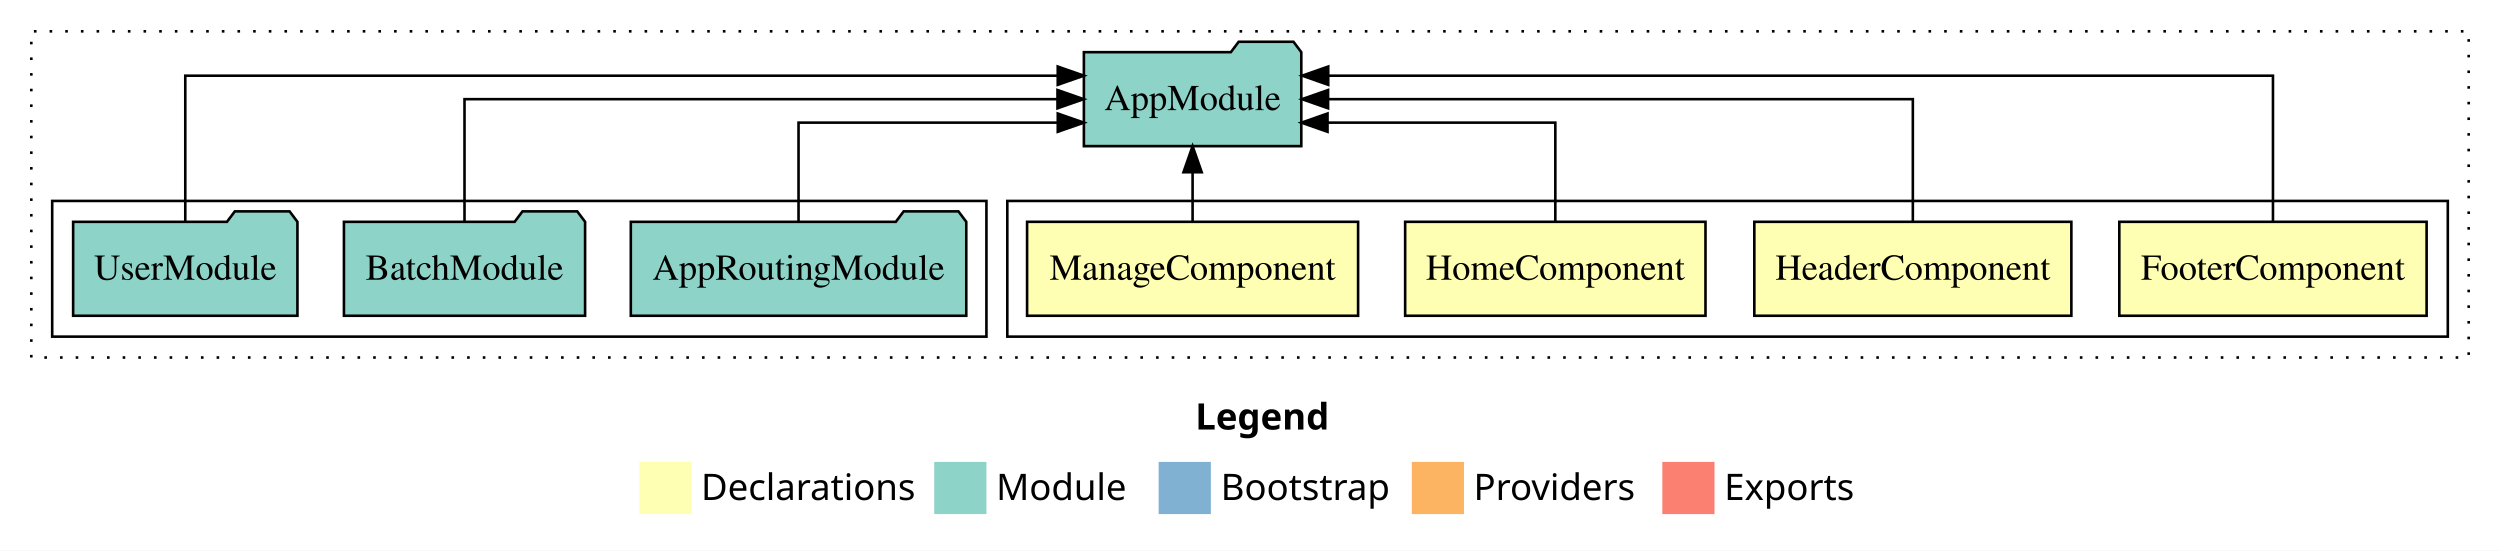
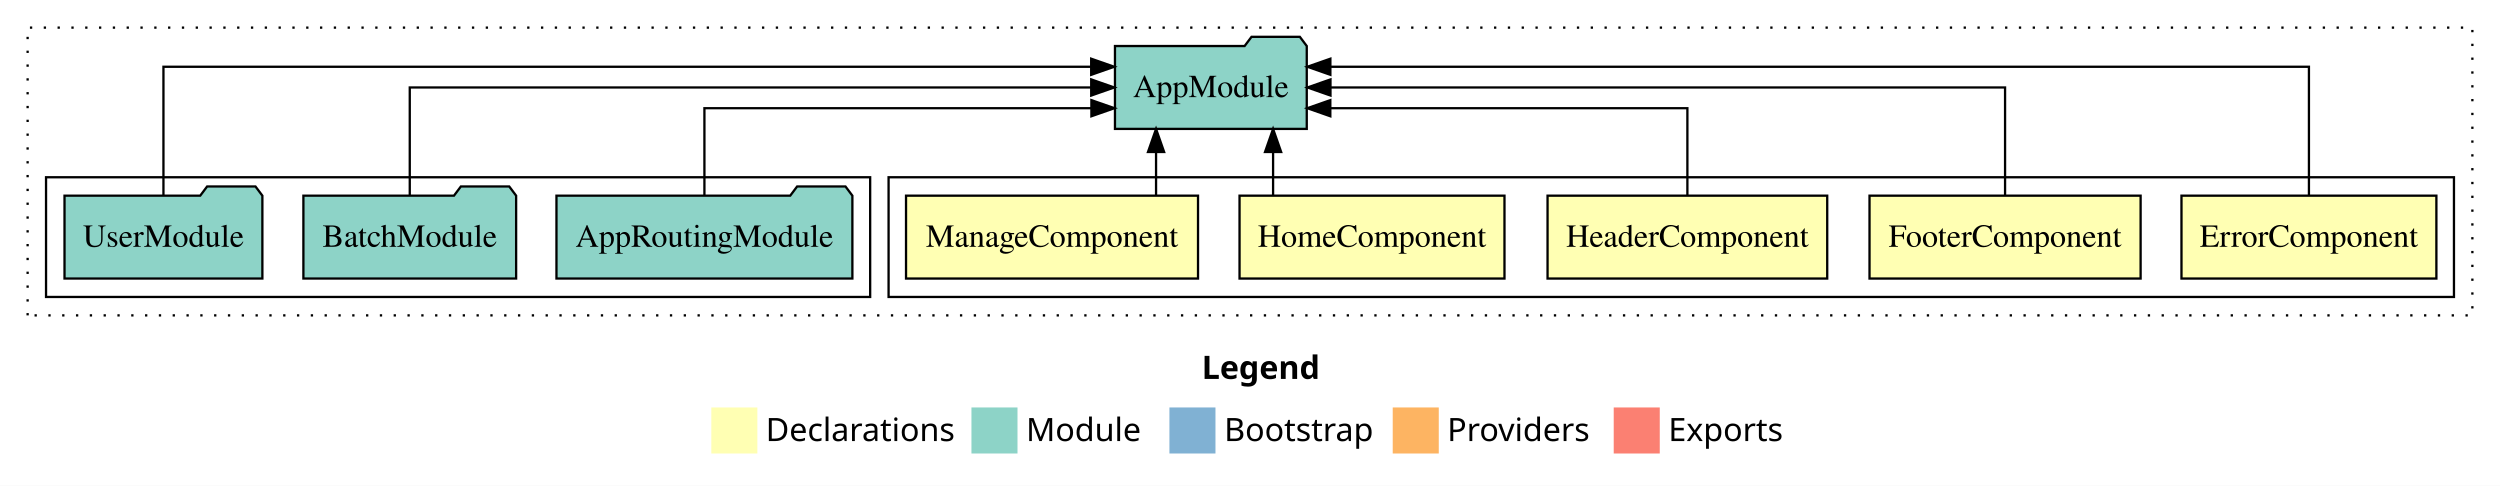
- <svg xmlns="http://www.w3.org/2000/svg" width="958pt" height="211pt" viewBox="0.00 0.00 958.00 211.00">
+ <svg xmlns="http://www.w3.org/2000/svg" width="1086pt" height="211pt" viewBox="0.00 0.00 1086.00 211.00">
  <g id="graph0" class="graph" transform="scale(1 1) rotate(0) translate(4 207)">
-     <polygon fill="#ffffff" stroke="transparent" points="-4,4 -4,-207 954,-207 954,4 -4,4" />
-     <text text-anchor="start" x="454.009" y="-42.4" font-family="sans-serif" font-weight="bold" font-size="14.00" fill="#000000">Legend</text>
-     <polygon fill="#ffffb3" stroke="transparent" points="241,-10 241,-30 261,-30 261,-10 241,-10" />
-     <text text-anchor="start" x="264.629" y="-15.4" font-family="sans-serif" font-size="14.00" fill="#000000">  Declarations</text>
-     <polygon fill="#8dd3c7" stroke="transparent" points="354,-10 354,-30 374,-30 374,-10 354,-10" />
-     <text text-anchor="start" x="377.725" y="-15.4" font-family="sans-serif" font-size="14.00" fill="#000000">  Module</text>
-     <polygon fill="#80b1d3" stroke="transparent" points="440,-10 440,-30 460,-30 460,-10 440,-10" />
-     <text text-anchor="start" x="463.781" y="-15.4" font-family="sans-serif" font-size="14.00" fill="#000000">  Bootstrap</text>
-     <polygon fill="#fdb462" stroke="transparent" points="537,-10 537,-30 557,-30 557,-10 537,-10" />
-     <text text-anchor="start" x="560.673" y="-15.4" font-family="sans-serif" font-size="14.00" fill="#000000">  Providers</text>
-     <polygon fill="#fb8072" stroke="transparent" points="633,-10 633,-30 653,-30 653,-10 633,-10" />
-     <text text-anchor="start" x="656.726" y="-15.4" font-family="sans-serif" font-size="14.00" fill="#000000">  Exports</text>
+     <polygon fill="#ffffff" stroke="transparent" points="-4,4 -4,-207 1082,-207 1082,4 -4,4" />
+     <text text-anchor="start" x="518.009" y="-42.4" font-family="sans-serif" font-weight="bold" font-size="14.00" fill="#000000">Legend</text>
+     <polygon fill="#ffffb3" stroke="transparent" points="305,-10 305,-30 325,-30 325,-10 305,-10" />
+     <text text-anchor="start" x="328.629" y="-15.4" font-family="sans-serif" font-size="14.00" fill="#000000">  Declarations</text>
+     <polygon fill="#8dd3c7" stroke="transparent" points="418,-10 418,-30 438,-30 438,-10 418,-10" />
+     <text text-anchor="start" x="441.725" y="-15.4" font-family="sans-serif" font-size="14.00" fill="#000000">  Module</text>
+     <polygon fill="#80b1d3" stroke="transparent" points="504,-10 504,-30 524,-30 524,-10 504,-10" />
+     <text text-anchor="start" x="527.781" y="-15.4" font-family="sans-serif" font-size="14.00" fill="#000000">  Bootstrap</text>
+     <polygon fill="#fdb462" stroke="transparent" points="601,-10 601,-30 621,-30 621,-10 601,-10" />
+     <text text-anchor="start" x="624.673" y="-15.4" font-family="sans-serif" font-size="14.00" fill="#000000">  Providers</text>
+     <polygon fill="#fb8072" stroke="transparent" points="697,-10 697,-30 717,-30 717,-10 697,-10" />
+     <text text-anchor="start" x="720.726" y="-15.4" font-family="sans-serif" font-size="14.00" fill="#000000">  Exports</text>
    <g id="clust1" class="cluster">
-       <polygon fill="none" stroke="#000000" stroke-dasharray="1,5" points="8,-70 8,-195 942,-195 942,-70 8,-70" />
+       <polygon fill="none" stroke="#000000" stroke-dasharray="1,5" points="8,-70 8,-195 1070,-195 1070,-70 8,-70" />
    </g>
    <g id="clust2" class="cluster">
-       <polygon fill="none" stroke="#000000" points="382,-78 382,-130 934,-130 934,-78 382,-78" />
+       <polygon fill="none" stroke="#000000" points="382,-78 382,-130 1062,-130 1062,-78 382,-78" />
    </g>
-     <g id="clust7" class="cluster">
+     <g id="clust8" class="cluster">
      <polygon fill="none" stroke="#000000" points="16,-78 16,-130 374,-130 374,-78 16,-78" />
    </g>
    <g id="node1" class="node">
+       <polygon fill="#ffffb3" stroke="#000000" points="1054.367,-122 943.633,-122 943.633,-86 1054.367,-86 1054.367,-122" />
+       <text text-anchor="middle" x="999" y="-99.8" font-family="Times,serif" font-size="14.00" fill="#000000">ErrorComponent</text>
+     </g>
+     <g id="node6" class="node">
+       <polygon fill="#8dd3c7" stroke="#000000" points="563.657,-187 560.657,-191 539.657,-191 536.657,-187 480.343,-187 480.343,-151 563.657,-151 563.657,-187" />
+       <text text-anchor="middle" x="522" y="-164.8" font-family="Times,serif" font-size="14.00" fill="#000000">AppModule</text>
+     </g>
+     <g id="edge1" class="edge">
+       <path fill="none" stroke="#000000" d="M999,-122.292C999,-144.206 999,-178 999,-178 999,-178 573.913,-178 573.913,-178" />
+       <polygon fill="#000000" stroke="#000000" points="573.913,-174.5 563.913,-178 573.913,-181.5 573.913,-174.5" />
+     </g>
+     <g id="node2" class="node">
      <polygon fill="#ffffb3" stroke="#000000" points="925.881,-122 808.119,-122 808.119,-86 925.881,-86 925.881,-122" />
      <text text-anchor="middle" x="867" y="-99.8" font-family="Times,serif" font-size="14.00" fill="#000000">FooterComponent</text>
    </g>
-     <g id="node5" class="node">
-       <polygon fill="#8dd3c7" stroke="#000000" points="494.657,-187 491.657,-191 470.657,-191 467.657,-187 411.343,-187 411.343,-151 494.657,-151 494.657,-187" />
-       <text text-anchor="middle" x="453" y="-164.8" font-family="Times,serif" font-size="14.00" fill="#000000">AppModule</text>
+     <g id="edge2" class="edge">
+       <path fill="none" stroke="#000000" d="M867,-122.106C867,-141.339 867,-169 867,-169 867,-169 573.959,-169 573.959,-169" />
+       <polygon fill="#000000" stroke="#000000" points="573.959,-165.5 563.959,-169 573.959,-172.5 573.959,-165.5" />
    </g>
-     <g id="edge1" class="edge">
-       <path fill="none" stroke="#000000" d="M867,-122.292C867,-144.206 867,-178 867,-178 867,-178 504.975,-178 504.975,-178" />
-       <polygon fill="#000000" stroke="#000000" points="504.975,-174.5 494.975,-178 504.975,-181.5 504.975,-174.5" />
-     </g>
-     <g id="node2" class="node">
+     <g id="node3" class="node">
      <polygon fill="#ffffb3" stroke="#000000" points="789.744,-122 668.256,-122 668.256,-86 789.744,-86 789.744,-122" />
      <text text-anchor="middle" x="729" y="-99.8" font-family="Times,serif" font-size="14.00" fill="#000000">HeaderComponent</text>
    </g>
-     <g id="edge2" class="edge">
-       <path fill="none" stroke="#000000" d="M729,-122.106C729,-141.339 729,-169 729,-169 729,-169 504.918,-169 504.918,-169" />
-       <polygon fill="#000000" stroke="#000000" points="504.918,-165.5 494.918,-169 504.918,-172.5 504.918,-165.5" />
+     <g id="edge3" class="edge">
+       <path fill="none" stroke="#000000" d="M729,-122.027C729,-138.398 729,-160 729,-160 729,-160 573.889,-160 573.889,-160" />
+       <polygon fill="#000000" stroke="#000000" points="573.89,-156.5 563.889,-160 573.889,-163.5 573.89,-156.5" />
    </g>
-     <g id="node3" class="node">
+     <g id="node4" class="node">
      <polygon fill="#ffffb3" stroke="#000000" points="649.545,-122 534.455,-122 534.455,-86 649.545,-86 649.545,-122" />
      <text text-anchor="middle" x="592" y="-99.8" font-family="Times,serif" font-size="14.00" fill="#000000">HomeComponent</text>
    </g>
-     <g id="edge3" class="edge">
-       <path fill="none" stroke="#000000" d="M592,-122.027C592,-138.398 592,-160 592,-160 592,-160 504.705,-160 504.705,-160" />
-       <polygon fill="#000000" stroke="#000000" points="504.705,-156.5 494.705,-160 504.704,-163.5 504.705,-156.5" />
+     <g id="edge4" class="edge">
+       <path fill="none" stroke="#000000" d="M549.028,-122.106C549.028,-122.106 549.028,-140.991 549.028,-140.991" />
+       <polygon fill="#000000" stroke="#000000" points="545.528,-140.991 549.028,-150.991 552.528,-140.991 545.528,-140.991" />
    </g>
-     <g id="node4" class="node">
+     <g id="node5" class="node">
      <polygon fill="#ffffb3" stroke="#000000" points="516.422,-122 389.579,-122 389.579,-86 516.422,-86 516.422,-122" />
      <text text-anchor="middle" x="453" y="-99.8" font-family="Times,serif" font-size="14.00" fill="#000000">ManageComponent</text>
    </g>
-     <g id="edge4" class="edge">
-       <path fill="none" stroke="#000000" d="M453,-122.106C453,-122.106 453,-140.991 453,-140.991" />
-       <polygon fill="#000000" stroke="#000000" points="449.5,-140.991 453,-150.991 456.5,-140.991 449.5,-140.991" />
+     <g id="edge5" class="edge">
+       <path fill="none" stroke="#000000" d="M498.191,-122.106C498.191,-122.106 498.191,-140.991 498.191,-140.991" />
+       <polygon fill="#000000" stroke="#000000" points="494.691,-140.991 498.191,-150.991 501.691,-140.991 494.691,-140.991" />
    </g>
-     <g id="node6" class="node">
+     <g id="node7" class="node">
      <polygon fill="#8dd3c7" stroke="#000000" points="366.274,-122 363.274,-126 342.274,-126 339.274,-122 237.726,-122 237.726,-86 366.274,-86 366.274,-122" />
      <text text-anchor="middle" x="302" y="-99.8" font-family="Times,serif" font-size="14.00" fill="#000000">AppRoutingModule</text>
    </g>
-     <g id="edge5" class="edge">
-       <path fill="none" stroke="#000000" d="M302,-122.027C302,-138.398 302,-160 302,-160 302,-160 401.339,-160 401.339,-160" />
-       <polygon fill="#000000" stroke="#000000" points="401.339,-163.5 411.339,-160 401.339,-156.5 401.339,-163.5" />
+     <g id="edge6" class="edge">
+       <path fill="none" stroke="#000000" d="M302,-122.027C302,-138.398 302,-160 302,-160 302,-160 470.102,-160 470.102,-160" />
+       <polygon fill="#000000" stroke="#000000" points="470.102,-163.5 480.102,-160 470.102,-156.5 470.102,-163.5" />
    </g>
-     <g id="node7" class="node">
+     <g id="node8" class="node">
      <polygon fill="#8dd3c7" stroke="#000000" points="220.206,-122 217.206,-126 196.206,-126 193.206,-122 127.794,-122 127.794,-86 220.206,-86 220.206,-122" />
      <text text-anchor="middle" x="174" y="-99.8" font-family="Times,serif" font-size="14.00" fill="#000000">BatchModule</text>
    </g>
-     <g id="edge6" class="edge">
-       <path fill="none" stroke="#000000" d="M174,-122.106C174,-141.339 174,-169 174,-169 174,-169 401.231,-169 401.231,-169" />
-       <polygon fill="#000000" stroke="#000000" points="401.231,-172.5 411.231,-169 401.231,-165.5 401.231,-172.5" />
+     <g id="edge7" class="edge">
+       <path fill="none" stroke="#000000" d="M174,-122.106C174,-141.339 174,-169 174,-169 174,-169 470.023,-169 470.023,-169" />
+       <polygon fill="#000000" stroke="#000000" points="470.023,-172.5 480.023,-169 470.023,-165.5 470.023,-172.5" />
    </g>
-     <g id="node8" class="node">
+     <g id="node9" class="node">
      <polygon fill="#8dd3c7" stroke="#000000" points="109.976,-122 106.976,-126 85.976,-126 82.976,-122 24.024,-122 24.024,-86 109.976,-86 109.976,-122" />
      <text text-anchor="middle" x="67" y="-99.8" font-family="Times,serif" font-size="14.00" fill="#000000">UserModule</text>
    </g>
-     <g id="edge7" class="edge">
-       <path fill="none" stroke="#000000" d="M67,-122.292C67,-144.206 67,-178 67,-178 67,-178 401.325,-178 401.325,-178" />
-       <polygon fill="#000000" stroke="#000000" points="401.325,-181.5 411.325,-178 401.325,-174.5 401.325,-181.5" />
+     <g id="edge8" class="edge">
+       <path fill="none" stroke="#000000" d="M67,-122.292C67,-144.206 67,-178 67,-178 67,-178 470.01,-178 470.01,-178" />
+       <polygon fill="#000000" stroke="#000000" points="470.01,-181.5 480.01,-178 470.01,-174.5 470.01,-181.5" />
    </g>
  </g>
</svg>
